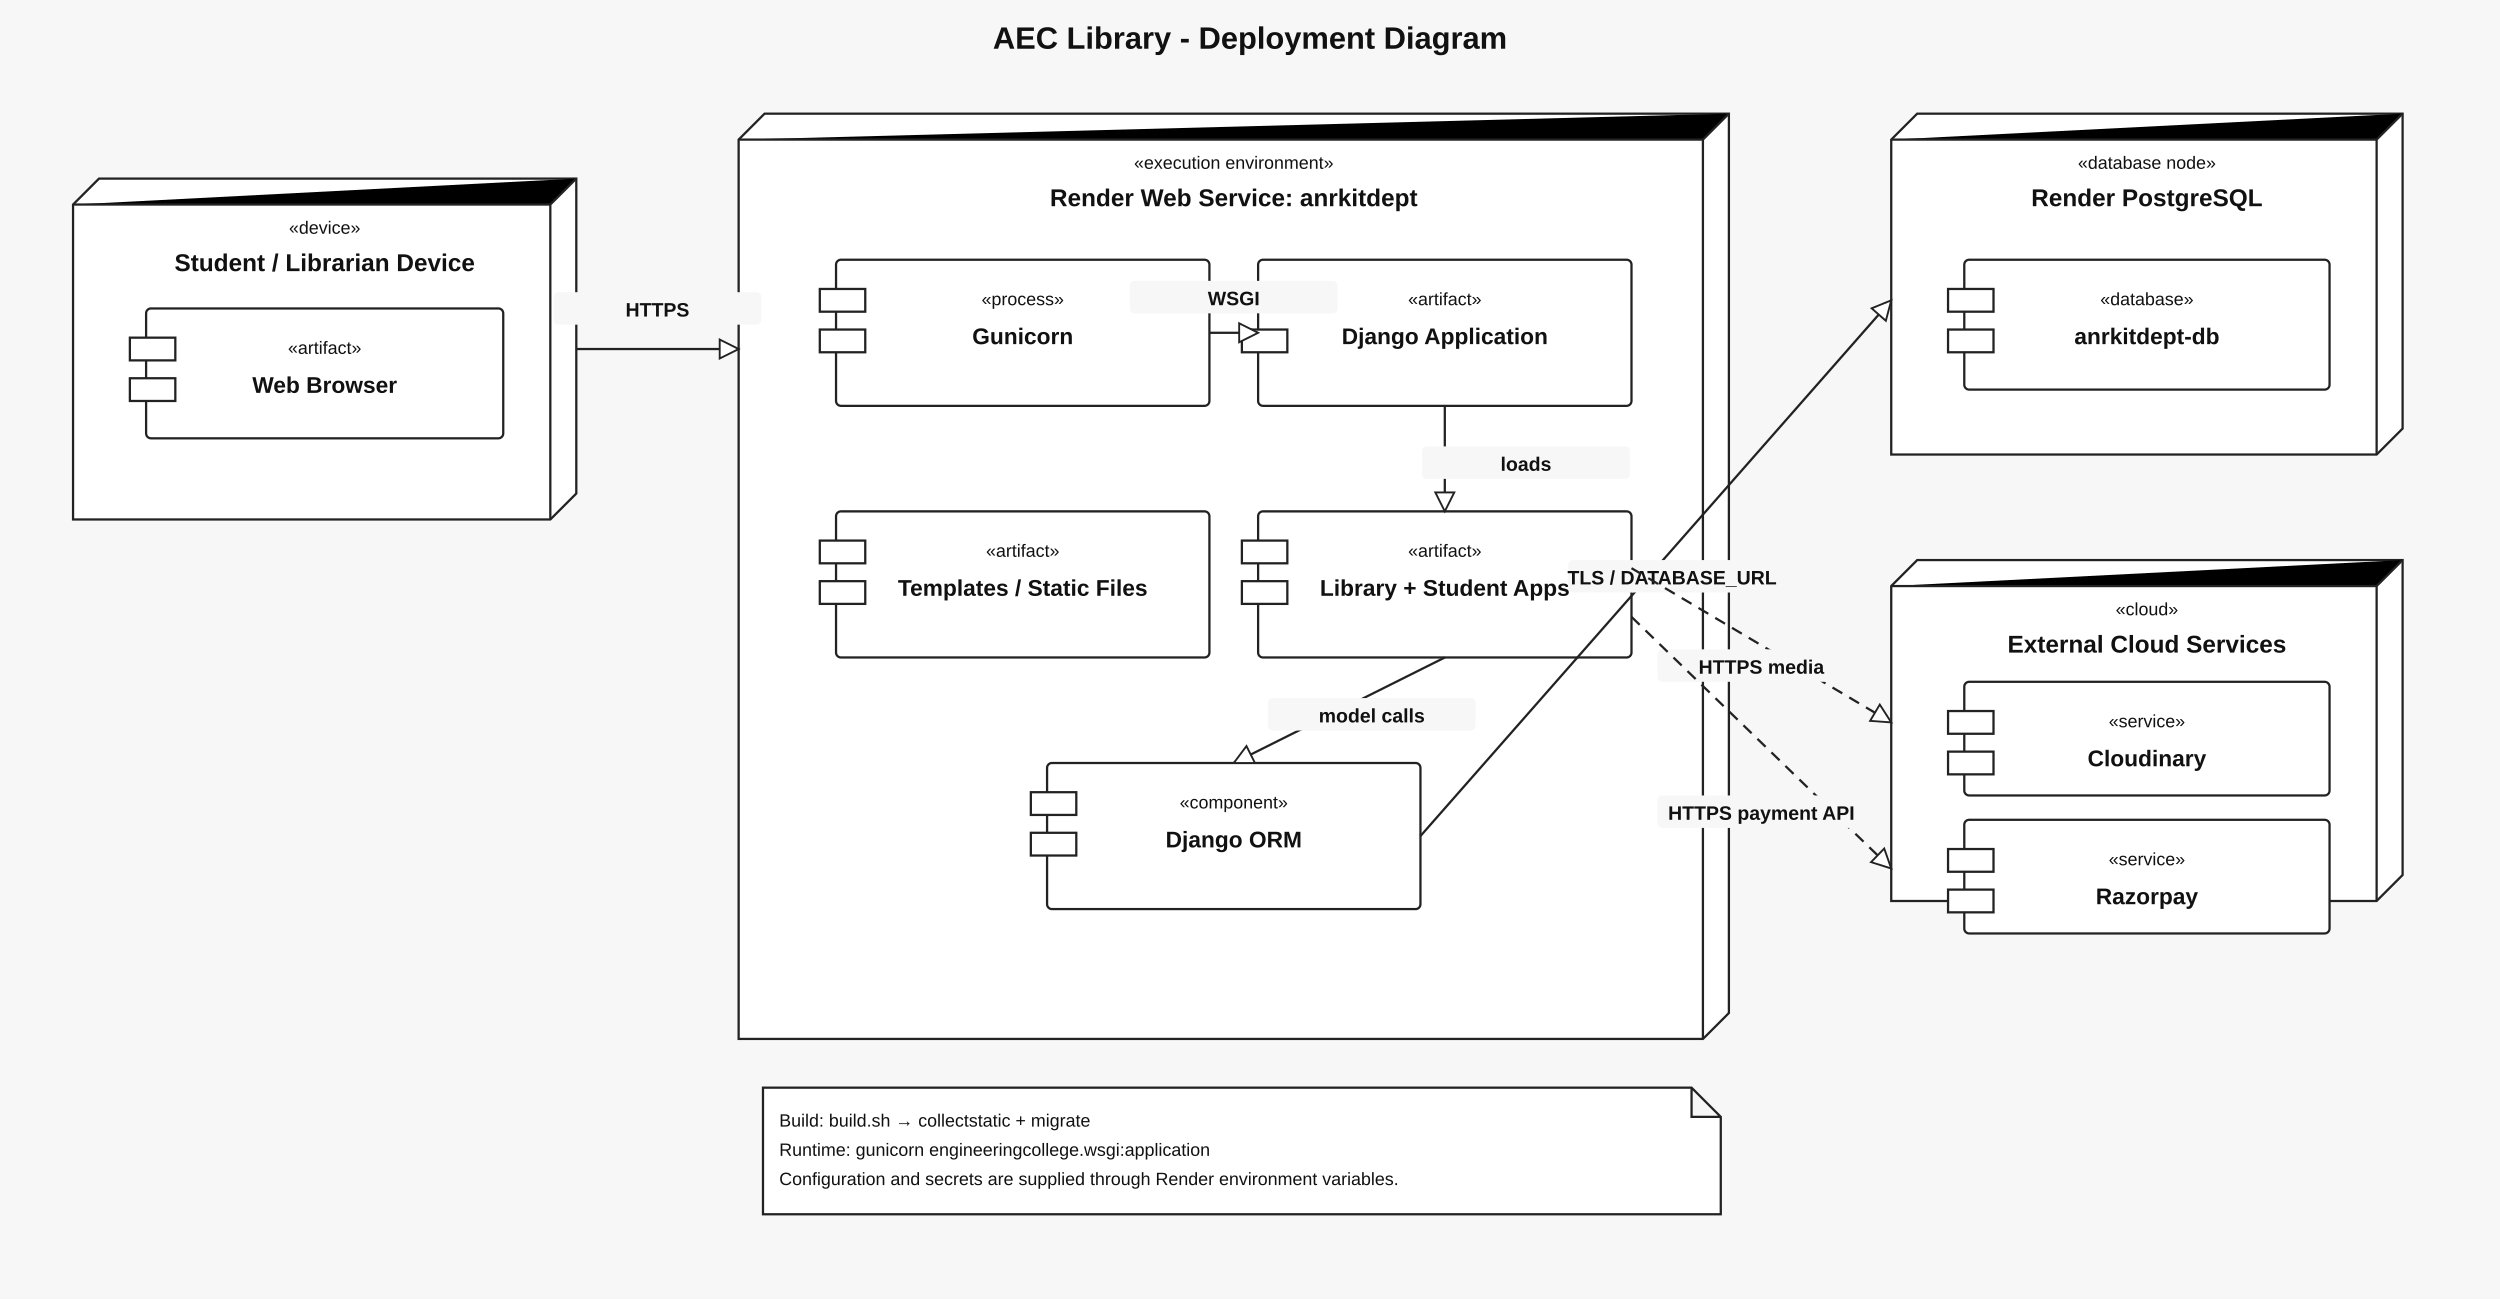
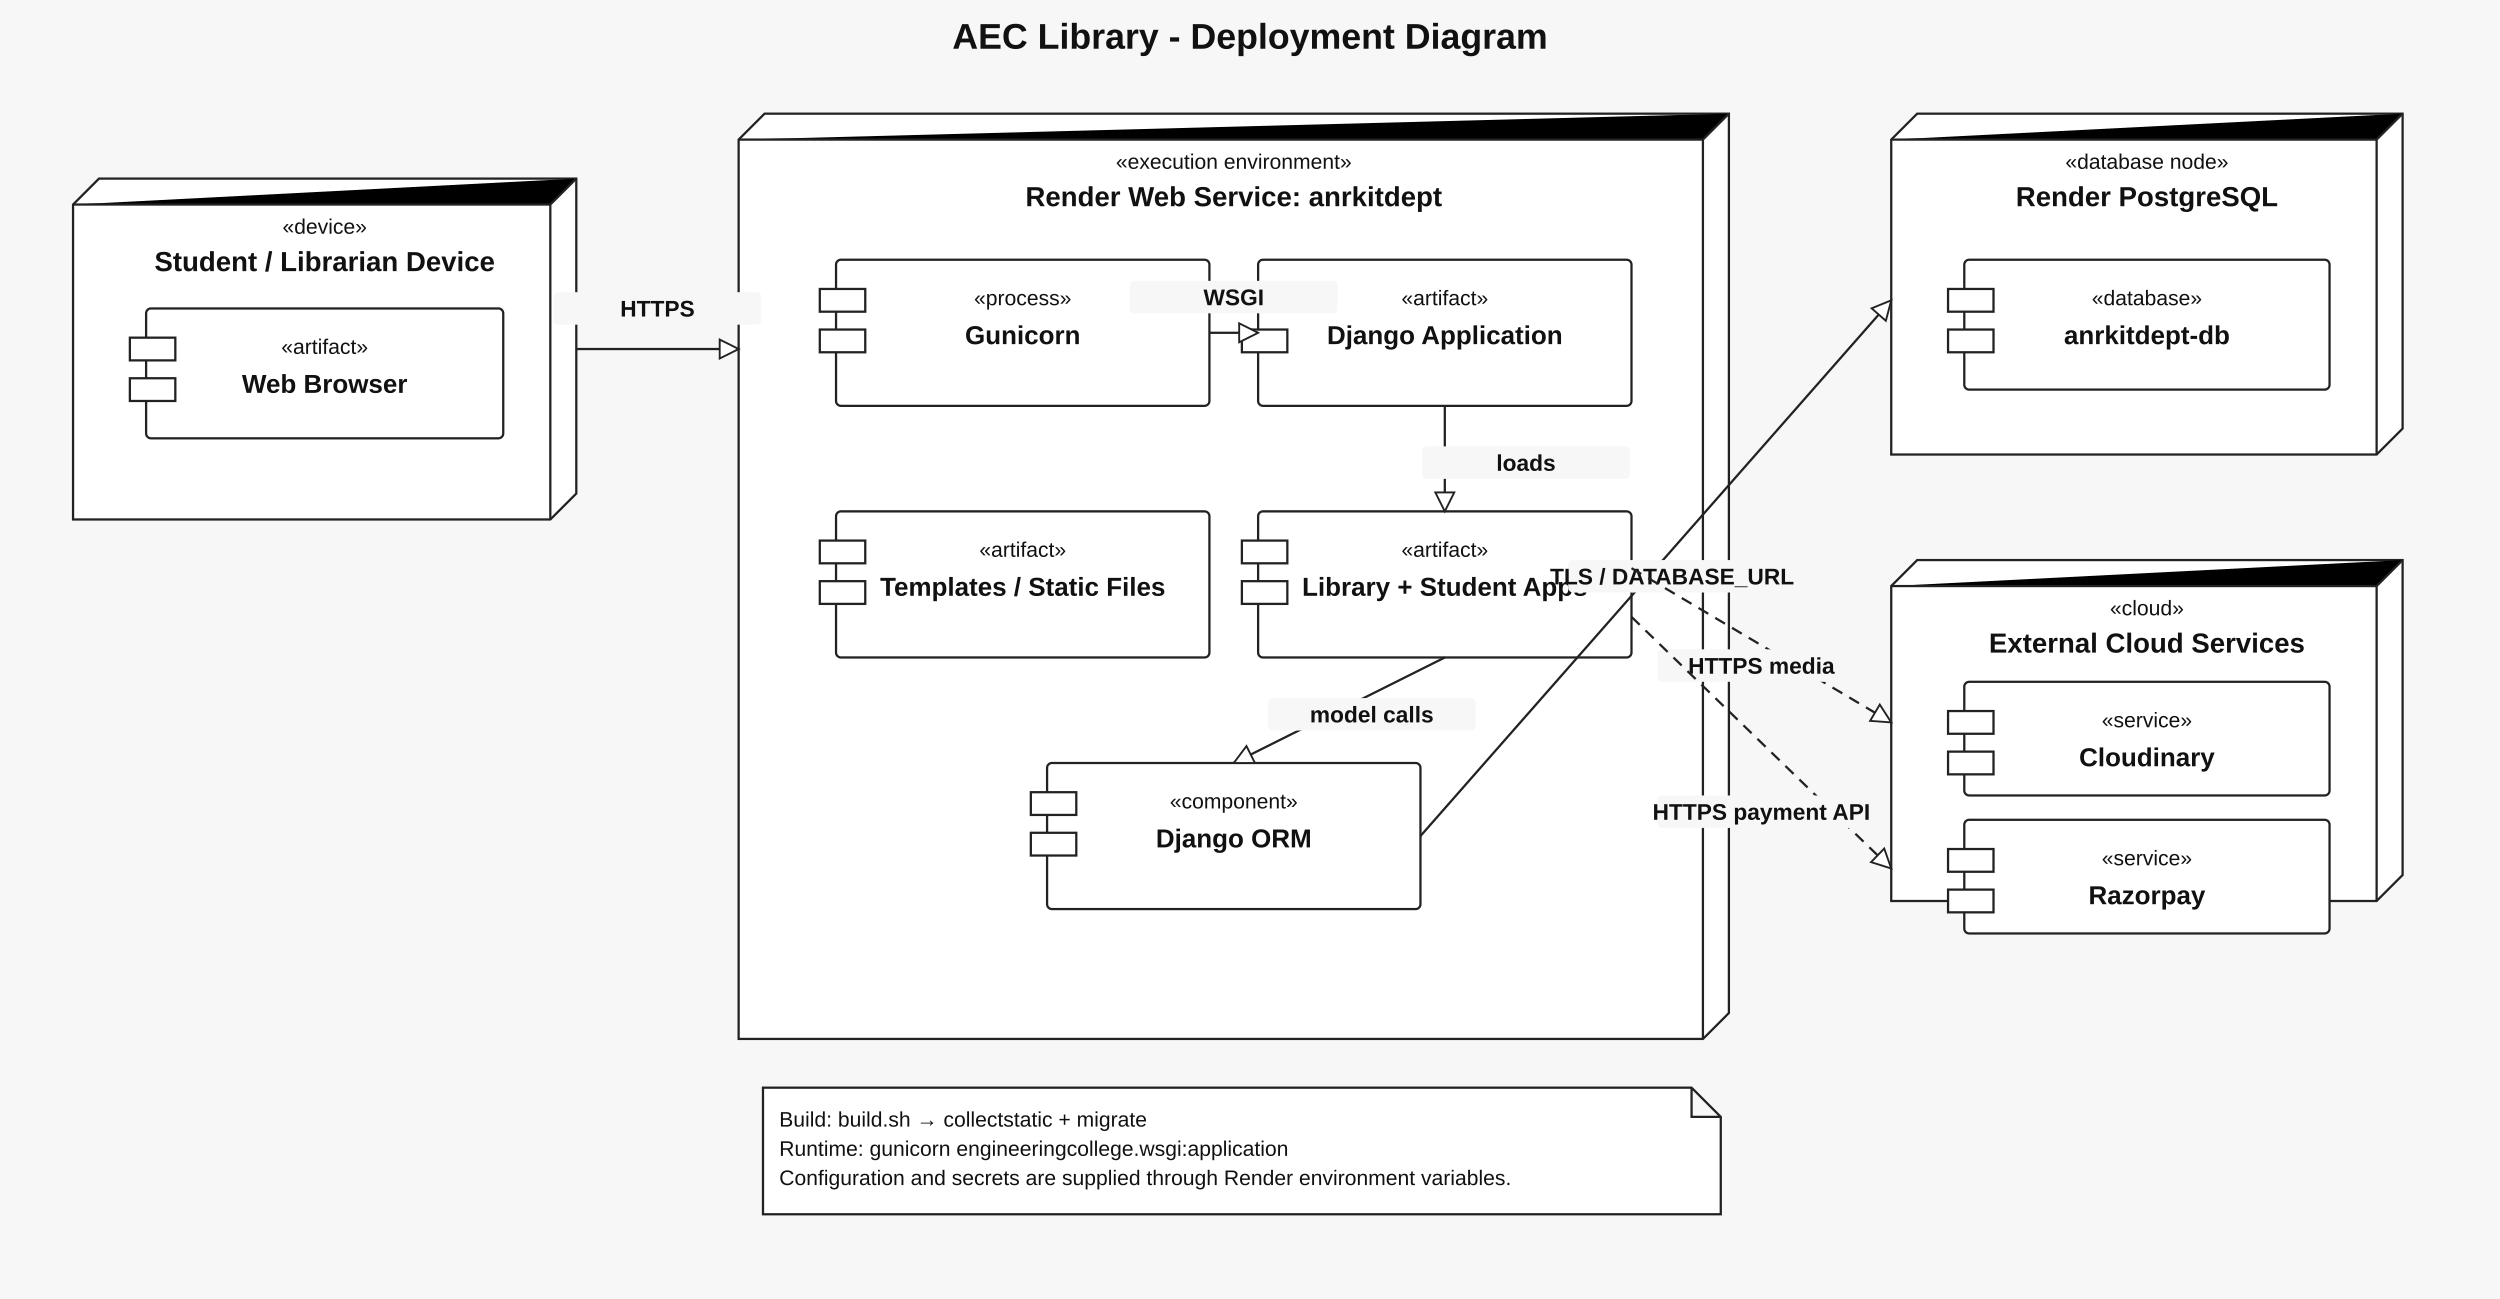
<svg xmlns="http://www.w3.org/2000/svg" width="1540" height="800" viewBox="0 0 1540 800" role="img" aria-label="AEC Library - Deployment Diagram">
  <defs>
    <marker id="arrow" viewBox="0 0 10 10" refX="9" refY="5" markerWidth="7" markerHeight="7" orient="auto">
      <path d="M0,0 L10,5 L0,10 z" fill="#222" />
    </marker>
    <marker id="open" viewBox="0 0 12 12" refX="11" refY="6" markerWidth="10" markerHeight="10" orient="auto">
      <path d="M1,1 L11,6 L1,11 z" fill="#fff" stroke="#222" />
    </marker>
  </defs>
  <rect width="100%" height="100%" fill="#f7f7f7" />
  <g font-family="Arial,Helvetica,sans-serif" stroke="#222" stroke-width="1.4">
-     <text x="770.0" y="30" font-size="19" text-anchor="middle" font-weight="bold" fill="#111" stroke="none">AEC Library - Deployment Diagram</text>
+     <text x="770.0" y="30" font-size="22" text-anchor="middle" font-weight="bold" fill="#111" stroke="none">AEC Library - Deployment Diagram</text>
    <path d="M45,126 L61,110 H355 V304 L339,320 H45 Z" fill="#fff" />
    <path d="M45,126 H339 L355,110 M339,126 V320" />
-     <text x="200.0" y="144" font-size="11" text-anchor="middle" font-weight="normal" fill="#111" stroke="none">«device»</text>
-     <text x="200.0" y="167" font-size="15" text-anchor="middle" font-weight="bold" fill="#111" stroke="none">Student / Librarian Device</text>
+     <text x="200.0" y="144" font-size="13" text-anchor="middle" font-weight="normal" fill="#111" stroke="none">«device»</text>
+     <text x="200.0" y="167" font-size="17" text-anchor="middle" font-weight="bold" fill="#111" stroke="none">Student / Librarian Device</text>
    <rect x="90" y="190" width="220" height="80" rx="3" fill="#fff" />
    <rect x="80" y="208" width="28" height="14" fill="#fff" />
    <rect x="80" y="233" width="28" height="14" fill="#fff" />
-     <text x="200.0" y="218" font-size="11" text-anchor="middle" font-weight="normal" fill="#111" stroke="none">«artifact»</text>
-     <text x="200.0" y="242" font-size="14" text-anchor="middle" font-weight="bold" fill="#111" stroke="none">Web Browser</text>
+     <text x="200.0" y="218" font-size="13" text-anchor="middle" font-weight="normal" fill="#111" stroke="none">«artifact»</text>
+     <text x="200.0" y="242" font-size="16" text-anchor="middle" font-weight="bold" fill="#111" stroke="none">Web Browser</text>
    <path d="M455,86 L471,70 H1065 V624 L1049,640 H455 Z" fill="#fff" />
    <path d="M455,86 H1049 L1065,70 M1049,86 V640" />
-     <text x="760.0" y="104" font-size="11" text-anchor="middle" font-weight="normal" fill="#111" stroke="none">«execution environment»</text>
-     <text x="760.0" y="127" font-size="15" text-anchor="middle" font-weight="bold" fill="#111" stroke="none">Render Web Service: anrkitdept</text>
+     <text x="760.0" y="104" font-size="13" text-anchor="middle" font-weight="normal" fill="#111" stroke="none">«execution environment»</text>
+     <text x="760.0" y="127" font-size="17" text-anchor="middle" font-weight="bold" fill="#111" stroke="none">Render Web Service: anrkitdept</text>
    <rect x="515" y="160" width="230" height="90" rx="3" fill="#fff" />
    <rect x="505" y="178" width="28" height="14" fill="#fff" />
    <rect x="505" y="203" width="28" height="14" fill="#fff" />
-     <text x="630.0" y="188" font-size="11" text-anchor="middle" font-weight="normal" fill="#111" stroke="none">«process»</text>
-     <text x="630.0" y="212" font-size="14" text-anchor="middle" font-weight="bold" fill="#111" stroke="none">Gunicorn</text>
+     <text x="630.0" y="188" font-size="13" text-anchor="middle" font-weight="normal" fill="#111" stroke="none">«process»</text>
+     <text x="630.0" y="212" font-size="16" text-anchor="middle" font-weight="bold" fill="#111" stroke="none">Gunicorn</text>
    <rect x="775" y="160" width="230" height="90" rx="3" fill="#fff" />
    <rect x="765" y="178" width="28" height="14" fill="#fff" />
    <rect x="765" y="203" width="28" height="14" fill="#fff" />
-     <text x="890.0" y="188" font-size="11" text-anchor="middle" font-weight="normal" fill="#111" stroke="none">«artifact»</text>
-     <text x="890.0" y="212" font-size="14" text-anchor="middle" font-weight="bold" fill="#111" stroke="none">Django Application</text>
+     <text x="890.0" y="188" font-size="13" text-anchor="middle" font-weight="normal" fill="#111" stroke="none">«artifact»</text>
+     <text x="890.0" y="212" font-size="16" text-anchor="middle" font-weight="bold" fill="#111" stroke="none">Django Application</text>
    <rect x="515" y="315" width="230" height="90" rx="3" fill="#fff" />
    <rect x="505" y="333" width="28" height="14" fill="#fff" />
    <rect x="505" y="358" width="28" height="14" fill="#fff" />
-     <text x="630.0" y="343" font-size="11" text-anchor="middle" font-weight="normal" fill="#111" stroke="none">«artifact»</text>
-     <text x="630.0" y="367" font-size="14" text-anchor="middle" font-weight="bold" fill="#111" stroke="none">Templates / Static Files</text>
+     <text x="630.0" y="343" font-size="13" text-anchor="middle" font-weight="normal" fill="#111" stroke="none">«artifact»</text>
+     <text x="630.0" y="367" font-size="16" text-anchor="middle" font-weight="bold" fill="#111" stroke="none">Templates / Static Files</text>
    <rect x="775" y="315" width="230" height="90" rx="3" fill="#fff" />
    <rect x="765" y="333" width="28" height="14" fill="#fff" />
    <rect x="765" y="358" width="28" height="14" fill="#fff" />
-     <text x="890.0" y="343" font-size="11" text-anchor="middle" font-weight="normal" fill="#111" stroke="none">«artifact»</text>
-     <text x="890.0" y="367" font-size="14" text-anchor="middle" font-weight="bold" fill="#111" stroke="none">Library + Student Apps</text>
+     <text x="890.0" y="343" font-size="13" text-anchor="middle" font-weight="normal" fill="#111" stroke="none">«artifact»</text>
+     <text x="890.0" y="367" font-size="16" text-anchor="middle" font-weight="bold" fill="#111" stroke="none">Library + Student Apps</text>
    <rect x="645" y="470" width="230" height="90" rx="3" fill="#fff" />
    <rect x="635" y="488" width="28" height="14" fill="#fff" />
    <rect x="635" y="513" width="28" height="14" fill="#fff" />
-     <text x="760.0" y="498" font-size="11" text-anchor="middle" font-weight="normal" fill="#111" stroke="none">«component»</text>
-     <text x="760.0" y="522" font-size="14" text-anchor="middle" font-weight="bold" fill="#111" stroke="none">Django ORM</text>
+     <text x="760.0" y="498" font-size="13" text-anchor="middle" font-weight="normal" fill="#111" stroke="none">«component»</text>
+     <text x="760.0" y="522" font-size="16" text-anchor="middle" font-weight="bold" fill="#111" stroke="none">Django ORM</text>
    <path d="M1165,86 L1181,70 H1480 V264 L1464,280 H1165 Z" fill="#fff" />
    <path d="M1165,86 H1464 L1480,70 M1464,86 V280" />
-     <text x="1322.5" y="104" font-size="11" text-anchor="middle" font-weight="normal" fill="#111" stroke="none">«database node»</text>
-     <text x="1322.5" y="127" font-size="15" text-anchor="middle" font-weight="bold" fill="#111" stroke="none">Render PostgreSQL</text>
+     <text x="1322.5" y="104" font-size="13" text-anchor="middle" font-weight="normal" fill="#111" stroke="none">«database node»</text>
+     <text x="1322.5" y="127" font-size="17" text-anchor="middle" font-weight="bold" fill="#111" stroke="none">Render PostgreSQL</text>
    <rect x="1210" y="160" width="225" height="80" rx="3" fill="#fff" />
    <rect x="1200" y="178" width="28" height="14" fill="#fff" />
    <rect x="1200" y="203" width="28" height="14" fill="#fff" />
-     <text x="1322.5" y="188" font-size="11" text-anchor="middle" font-weight="normal" fill="#111" stroke="none">«database»</text>
-     <text x="1322.5" y="212" font-size="14" text-anchor="middle" font-weight="bold" fill="#111" stroke="none">anrkitdept-db</text>
+     <text x="1322.5" y="188" font-size="13" text-anchor="middle" font-weight="normal" fill="#111" stroke="none">«database»</text>
+     <text x="1322.5" y="212" font-size="16" text-anchor="middle" font-weight="bold" fill="#111" stroke="none">anrkitdept-db</text>
    <path d="M1165,361 L1181,345 H1480 V539 L1464,555 H1165 Z" fill="#fff" />
    <path d="M1165,361 H1464 L1480,345 M1464,361 V555" />
-     <text x="1322.5" y="379" font-size="11" text-anchor="middle" font-weight="normal" fill="#111" stroke="none">«cloud»</text>
-     <text x="1322.5" y="402" font-size="15" text-anchor="middle" font-weight="bold" fill="#111" stroke="none">External Cloud Services</text>
+     <text x="1322.5" y="379" font-size="13" text-anchor="middle" font-weight="normal" fill="#111" stroke="none">«cloud»</text>
+     <text x="1322.5" y="402" font-size="17" text-anchor="middle" font-weight="bold" fill="#111" stroke="none">External Cloud Services</text>
    <rect x="1210" y="420" width="225" height="70" rx="3" fill="#fff" />
    <rect x="1200" y="438" width="28" height="14" fill="#fff" />
    <rect x="1200" y="463" width="28" height="14" fill="#fff" />
-     <text x="1322.5" y="448" font-size="11" text-anchor="middle" font-weight="normal" fill="#111" stroke="none">«service»</text>
-     <text x="1322.5" y="472" font-size="14" text-anchor="middle" font-weight="bold" fill="#111" stroke="none">Cloudinary</text>
+     <text x="1322.5" y="448" font-size="13" text-anchor="middle" font-weight="normal" fill="#111" stroke="none">«service»</text>
+     <text x="1322.5" y="472" font-size="16" text-anchor="middle" font-weight="bold" fill="#111" stroke="none">Cloudinary</text>
    <rect x="1210" y="505" width="225" height="70" rx="3" fill="#fff" />
    <rect x="1200" y="523" width="28" height="14" fill="#fff" />
    <rect x="1200" y="548" width="28" height="14" fill="#fff" />
-     <text x="1322.5" y="533" font-size="11" text-anchor="middle" font-weight="normal" fill="#111" stroke="none">«service»</text>
-     <text x="1322.5" y="557" font-size="14" text-anchor="middle" font-weight="bold" fill="#111" stroke="none">Razorpay</text>
+     <text x="1322.5" y="533" font-size="13" text-anchor="middle" font-weight="normal" fill="#111" stroke="none">«service»</text>
+     <text x="1322.5" y="557" font-size="16" text-anchor="middle" font-weight="bold" fill="#111" stroke="none">Razorpay</text>
    <path d="M355,215 L455,215" fill="none" marker-end="url(#open)" />
    <rect x="341.0" y="180" width="128" height="20" rx="3" fill="#f7f7f7" stroke="none" />
-     <text x="405.0" y="195" font-size="12" text-anchor="middle" font-weight="bold" fill="#111" stroke="none">HTTPS</text>
+     <text x="405.0" y="195" font-size="14" text-anchor="middle" font-weight="bold" fill="#111" stroke="none">HTTPS</text>
    <path d="M745,205 L775,205" fill="none" marker-end="url(#open)" />
    <rect x="696.0" y="173" width="128" height="20" rx="3" fill="#f7f7f7" stroke="none" />
-     <text x="760.0" y="188" font-size="12" text-anchor="middle" font-weight="bold" fill="#111" stroke="none">WSGI</text>
+     <text x="760.0" y="188" font-size="14" text-anchor="middle" font-weight="bold" fill="#111" stroke="none">WSGI</text>
    <path d="M890,250 L890,315" fill="none" marker-end="url(#open)" />
    <rect x="876" y="275" width="128" height="20" rx="3" fill="#f7f7f7" stroke="none" />
-     <text x="940" y="290" font-size="12" text-anchor="middle" font-weight="bold" fill="#111" stroke="none">loads</text>
+     <text x="940" y="290" font-size="14" text-anchor="middle" font-weight="bold" fill="#111" stroke="none">loads</text>
    <path d="M890,405 L760,470" fill="none" marker-end="url(#open)" />
    <rect x="781" y="430" width="128" height="20" rx="3" fill="#f7f7f7" stroke="none" />
-     <text x="845" y="445" font-size="12" text-anchor="middle" font-weight="bold" fill="#111" stroke="none">model calls</text>
+     <text x="845" y="445" font-size="14" text-anchor="middle" font-weight="bold" fill="#111" stroke="none">model calls</text>
    <path d="M875,515 L1165,185" fill="none" marker-end="url(#open)" />
    <rect x="966" y="345" width="128" height="20" rx="3" fill="#f7f7f7" stroke="none" />
-     <text x="1030" y="360" font-size="12" text-anchor="middle" font-weight="bold" fill="#111" stroke="none">TLS / DATABASE_URL</text>
+     <text x="1030" y="360" font-size="14" text-anchor="middle" font-weight="bold" fill="#111" stroke="none">TLS / DATABASE_URL</text>
    <path d="M1005,350 L1165,445" fill="none" marker-end="url(#open)" stroke-dasharray="7 5" />
    <rect x="1021" y="400" width="128" height="20" rx="3" fill="#f7f7f7" stroke="none" />
-     <text x="1085" y="415" font-size="12" text-anchor="middle" font-weight="bold" fill="#111" stroke="none">HTTPS media</text>
+     <text x="1085" y="415" font-size="14" text-anchor="middle" font-weight="bold" fill="#111" stroke="none">HTTPS media</text>
    <path d="M1005,380 L1165,535" fill="none" marker-end="url(#open)" stroke-dasharray="7 5" />
    <rect x="1021" y="490" width="128" height="20" rx="3" fill="#f7f7f7" stroke="none" />
-     <text x="1085" y="505" font-size="12" text-anchor="middle" font-weight="bold" fill="#111" stroke="none">HTTPS payment API</text>
+     <text x="1085" y="505" font-size="14" text-anchor="middle" font-weight="bold" fill="#111" stroke="none">HTTPS payment API</text>
    <path d="M470,670 H1042 L1060,688 V748 H470 Z M1042,670 V688 H1060" fill="#fff" />
-     <text x="480" y="694" font-size="11" text-anchor="start" font-weight="normal" fill="#111" stroke="none">Build: build.sh → collectstatic + migrate</text>
-     <text x="480" y="712" font-size="11" text-anchor="start" font-weight="normal" fill="#111" stroke="none">Runtime: gunicorn engineeringcollege.wsgi:application</text>
-     <text x="480" y="730" font-size="11" text-anchor="start" font-weight="normal" fill="#111" stroke="none">Configuration and secrets are supplied through Render environment variables.</text>
+     <text x="480" y="694" font-size="13" text-anchor="start" font-weight="normal" fill="#111" stroke="none">Build: build.sh → collectstatic + migrate</text>
+     <text x="480" y="712" font-size="13" text-anchor="start" font-weight="normal" fill="#111" stroke="none">Runtime: gunicorn engineeringcollege.wsgi:application</text>
+     <text x="480" y="730" font-size="13" text-anchor="start" font-weight="normal" fill="#111" stroke="none">Configuration and secrets are supplied through Render environment variables.</text>
  </g>
</svg>
